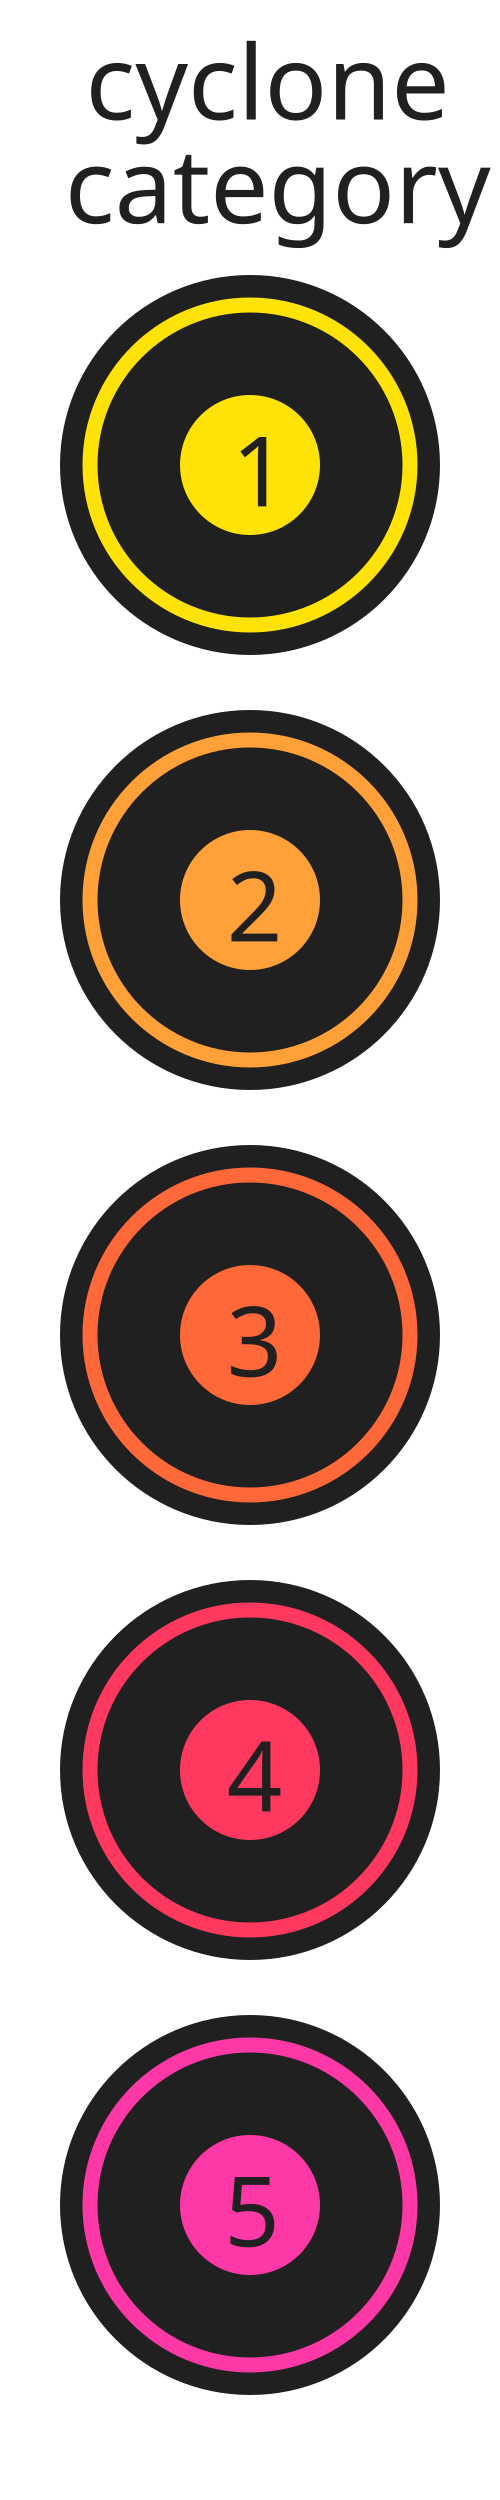
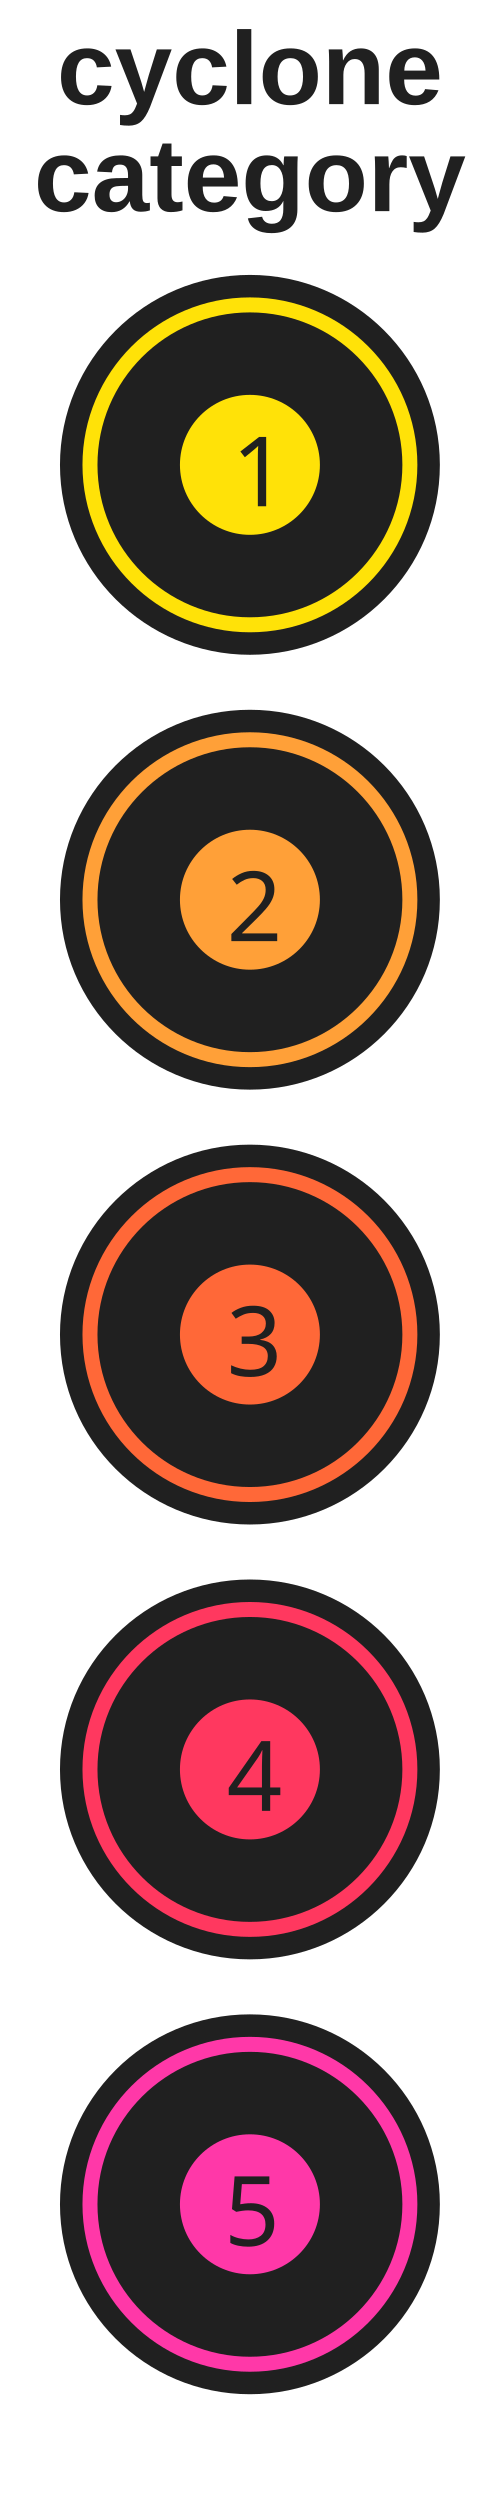
- <svg xmlns="http://www.w3.org/2000/svg" width="100%" height="100%" viewBox="0 0 50 250" version="1.1" xml:space="preserve" style="fill-rule:evenodd;clip-rule:evenodd;stroke-linecap:round;stroke-linejoin:round;stroke-miterlimit:1.5;">
-   <g transform="matrix(0.431818,0,0,0.431818,0.818182,0.409091)">
-     <text x="17.9px" y="26.736px" style="font-family:'Anton-Regular', 'Anton';font-size:24px;fill:#202020;">cyclone</text>
-     <text x="13.124px" y="50.736px" style="font-family:'Anton-Regular', 'Anton';font-size:24px;fill:#202020;">category</text>
+ <svg xmlns="http://www.w3.org/2000/svg" width="100%" height="100%" viewBox="0 0 209 1042" version="1.1" xml:space="preserve" style="fill-rule:evenodd;clip-rule:evenodd;stroke-linecap:round;stroke-linejoin:round;stroke-miterlimit:1.5;">
+   <g transform="matrix(1.79924,0,0,1.79924,-11.1742,1.70455)">
+     <text x="19.416px" y="23.18px" style="font-family:'Arial-BoldMT', 'Arial', sans-serif;font-weight:700;font-size:24px;fill:#202020;">cyclone</text>
+     <text x="14.084px" y="47.965px" style="font-family:'Arial-BoldMT', 'Arial', sans-serif;font-weight:700;font-size:24px;fill:#202020;">category</text>
  </g>
-   <circle cx="25" cy="46.5" r="19" style="fill:#202020;" />
-   <circle cx="25" cy="90" r="19" style="fill:#202020;" />
-   <circle cx="25" cy="133.5" r="19" style="fill:#202020;" />
-   <circle cx="25" cy="177" r="19" style="fill:#202020;" />
-   <circle cx="25" cy="220.5" r="19" style="fill:#202020;" />
-   <circle cx="25" cy="46.5" r="16" style="fill:none;stroke:#ffe208;stroke-width:1.5px;" />
-   <circle cx="25" cy="90" r="16" style="fill:none;stroke:#ffa038;stroke-width:1.5px;" />
-   <circle cx="25" cy="133.5" r="16" style="fill:none;stroke:#ff6838;stroke-width:1.5px;" />
-   <circle cx="25" cy="177" r="16" style="fill:none;stroke:#ff385f;stroke-width:1.5px;" />
-   <circle cx="25" cy="220.5" r="16" style="fill:none;stroke:#ff38a8;stroke-width:1.5px;" />
-   <circle cx="25" cy="46.5" r="7" style="fill:#ffe208;" />
-   <circle cx="25" cy="90" r="7" style="fill:#ffa038;" />
-   <circle cx="25" cy="133.5" r="7" style="fill:#ff6838;" />
-   <circle cx="25" cy="177" r="7" style="fill:#ff385f;" />
-   <circle cx="25" cy="220.5" r="7" style="fill:#ff38a8;" />
-   <text x="23.179px" y="50.643px" style="font-family:'Anton-Regular', 'Anton';font-size:9.714px;fill:#202020;">1</text>
-   <text x="22.679px" y="94.143px" style="font-family:'Anton-Regular', 'Anton';font-size:9.714px;fill:#202020;">2</text>
-   <text x="22.679px" y="137.643px" style="font-family:'Anton-Regular', 'Anton';font-size:9.714px;fill:#202020;">3</text>
-   <text x="22.679px" y="181.143px" style="font-family:'Anton-Regular', 'Anton';font-size:9.714px;fill:#202020;">4</text>
-   <text x="22.429px" y="224.643px" style="font-family:'Anton-Regular', 'Anton';font-size:9.714px;fill:#202020;">5</text>
+   <g>
+     <g>
+       <circle cx="104.167" cy="193.75" r="79.167" style="fill:#202020;" />
+       <circle cx="104.167" cy="193.75" r="66.667" style="fill:none;stroke:#ffe208;stroke-width:6.25px;" />
+       <circle cx="104.167" cy="193.75" r="29.167" style="fill:#ffe208;" />
+       <text x="96.577px" y="211.013px" style="font-family:'Anton-Regular', 'Anton';font-size:40.476px;fill:#202020;">1</text>
+     </g>
+     <circle cx="104.167" cy="375" r="79.167" style="fill:#202020;" />
+     <circle cx="104.167" cy="556.25" r="79.167" style="fill:#202020;" />
+     <circle cx="104.167" cy="737.5" r="79.167" style="fill:#202020;" />
+     <circle cx="104.167" cy="918.75" r="79.167" style="fill:#202020;" />
+     <circle cx="104.167" cy="375" r="66.667" style="fill:none;stroke:#ffa038;stroke-width:6.25px;" />
+     <circle cx="104.167" cy="556.25" r="66.667" style="fill:none;stroke:#ff6838;stroke-width:6.25px;" />
+     <circle cx="104.167" cy="737.5" r="66.667" style="fill:none;stroke:#ff385f;stroke-width:6.25px;" />
+     <circle cx="104.167" cy="918.75" r="66.667" style="fill:none;stroke:#ff38a8;stroke-width:6.25px;" />
+     <circle cx="104.167" cy="375" r="29.167" style="fill:#ffa038;" />
+     <circle cx="104.167" cy="556.25" r="29.167" style="fill:#ff6838;" />
+     <circle cx="104.167" cy="737.5" r="29.167" style="fill:#ff385f;" />
+     <circle cx="104.167" cy="918.75" r="29.167" style="fill:#ff38a8;" />
+     <text x="94.494px" y="392.263px" style="font-family:'Anton-Regular', 'Anton';font-size:40.476px;fill:#202020;">2</text>
+     <text x="94.494px" y="573.513px" style="font-family:'Anton-Regular', 'Anton';font-size:40.476px;fill:#202020;">3</text>
+     <text x="94.494px" y="754.763px" style="font-family:'Anton-Regular', 'Anton';font-size:40.476px;fill:#202020;">4</text>
+     <text x="93.452px" y="936.013px" style="font-family:'Anton-Regular', 'Anton';font-size:40.476px;fill:#202020;">5</text>
+   </g>
</svg>
